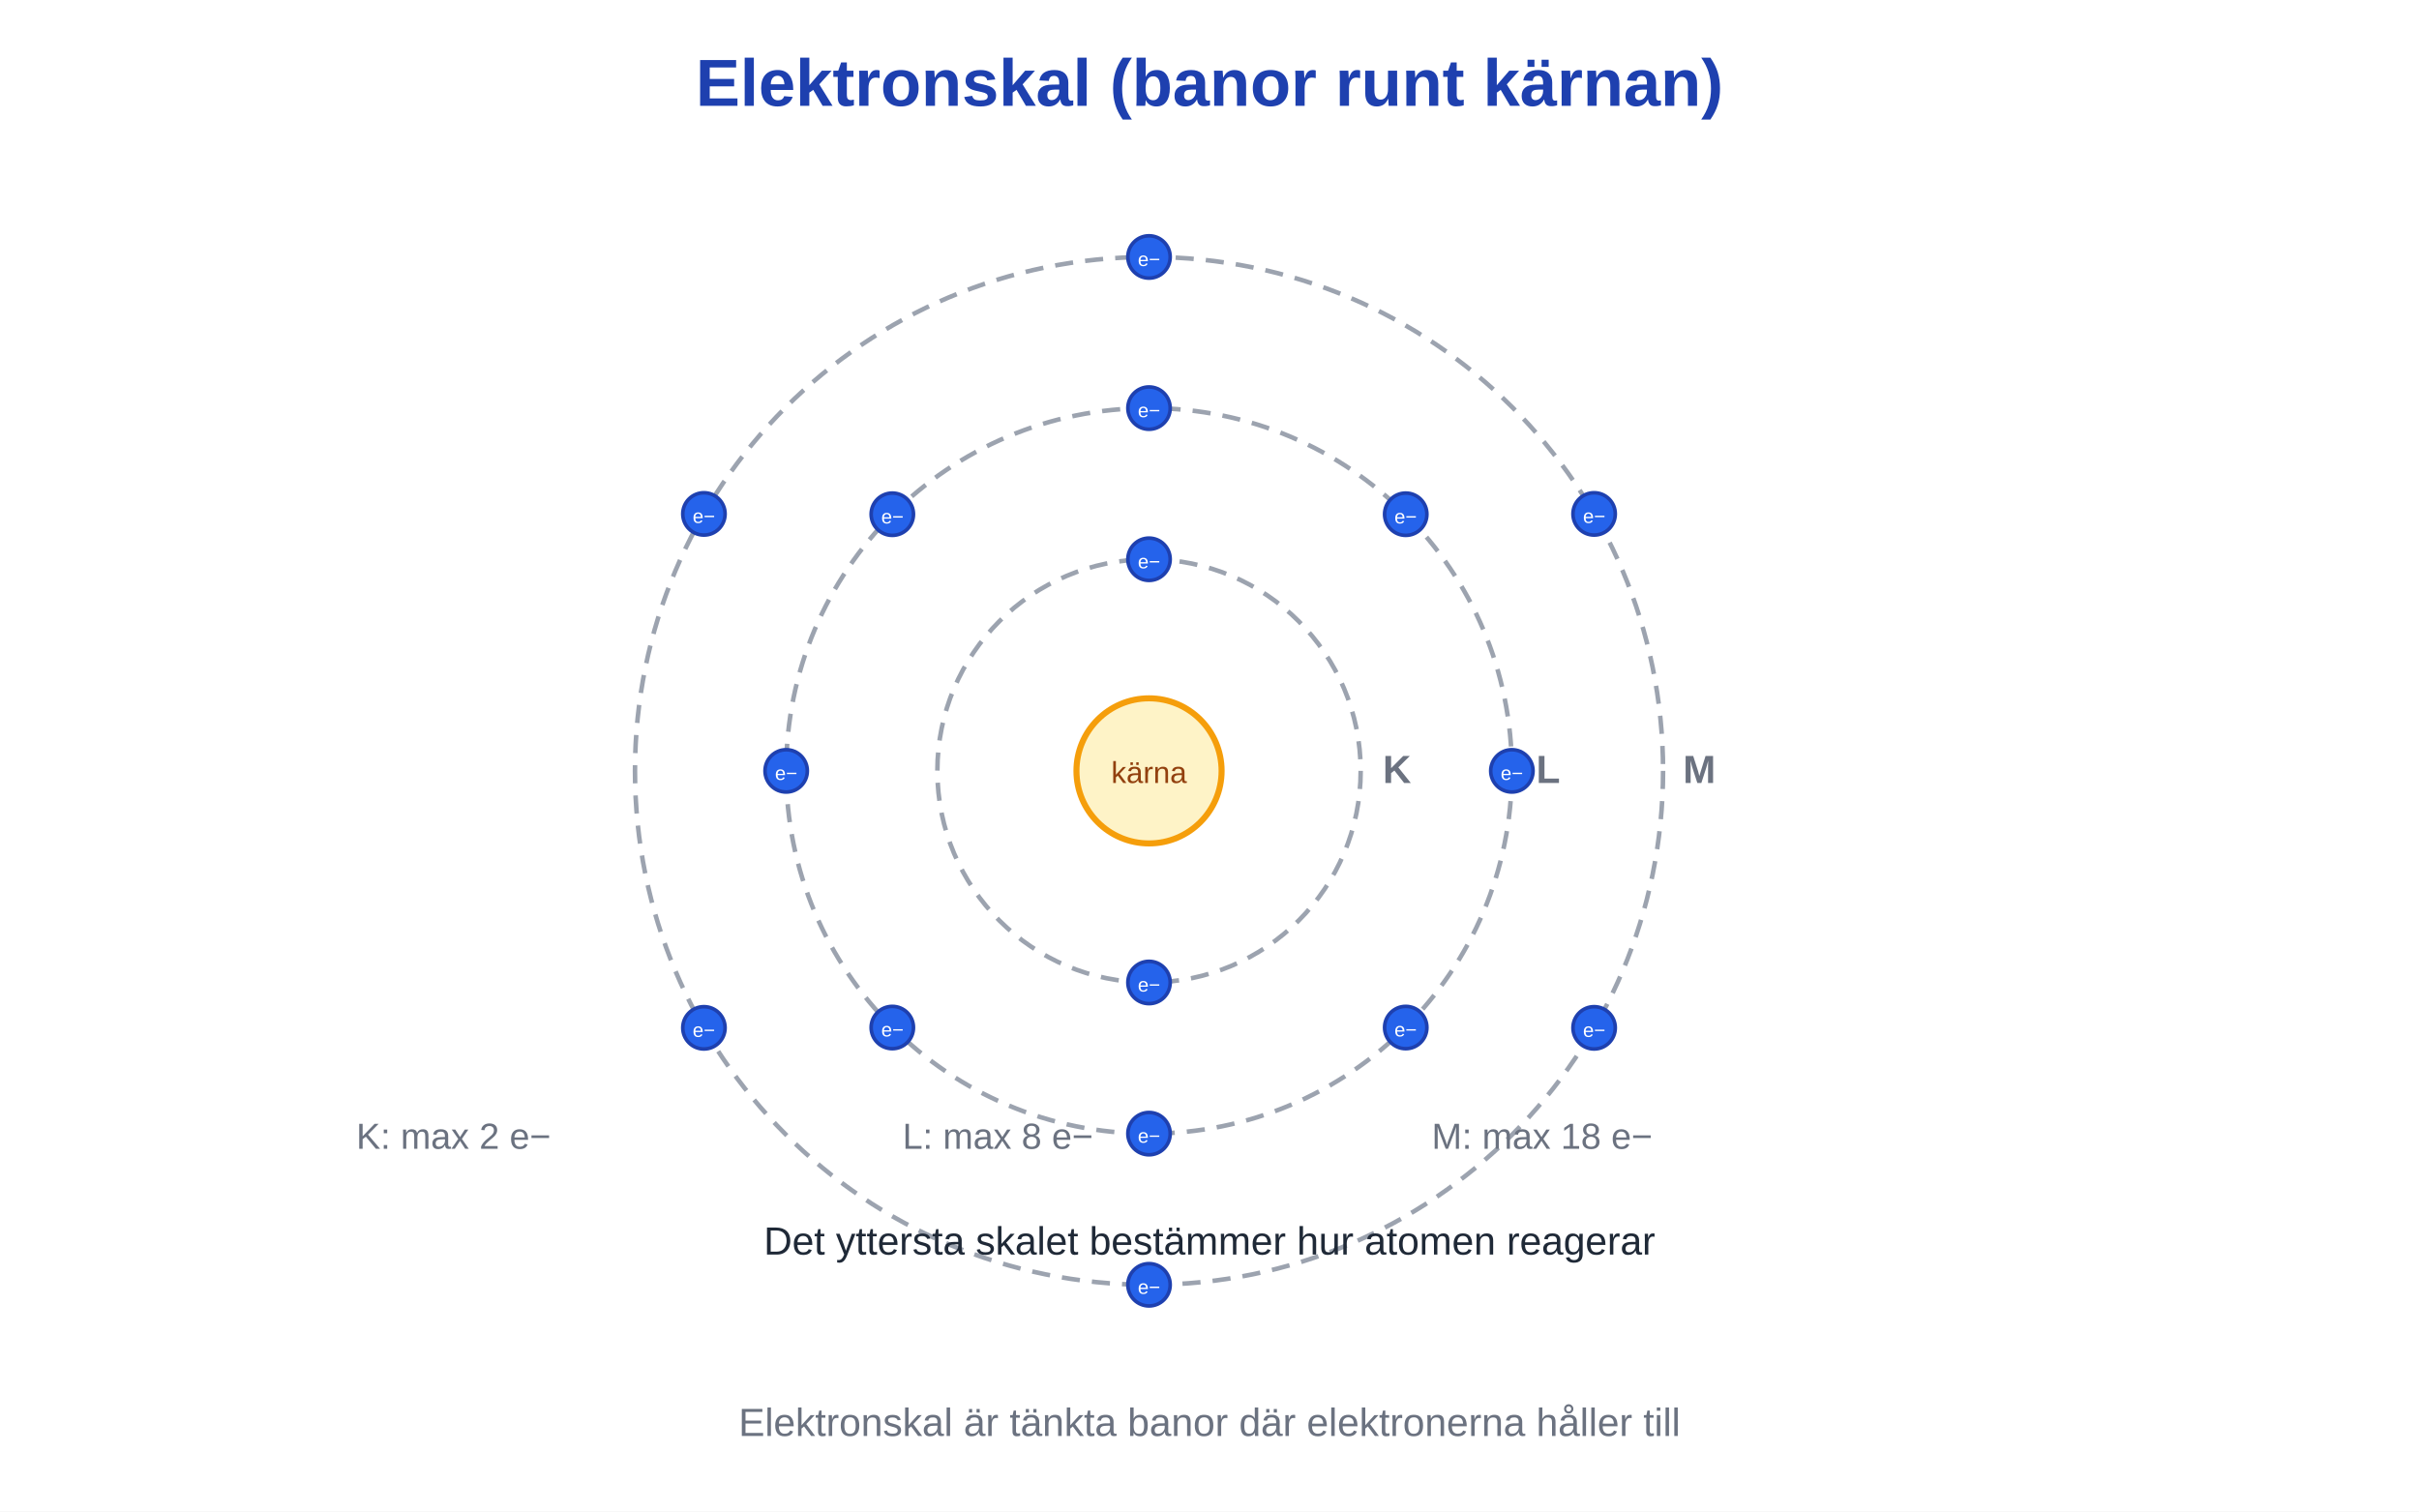
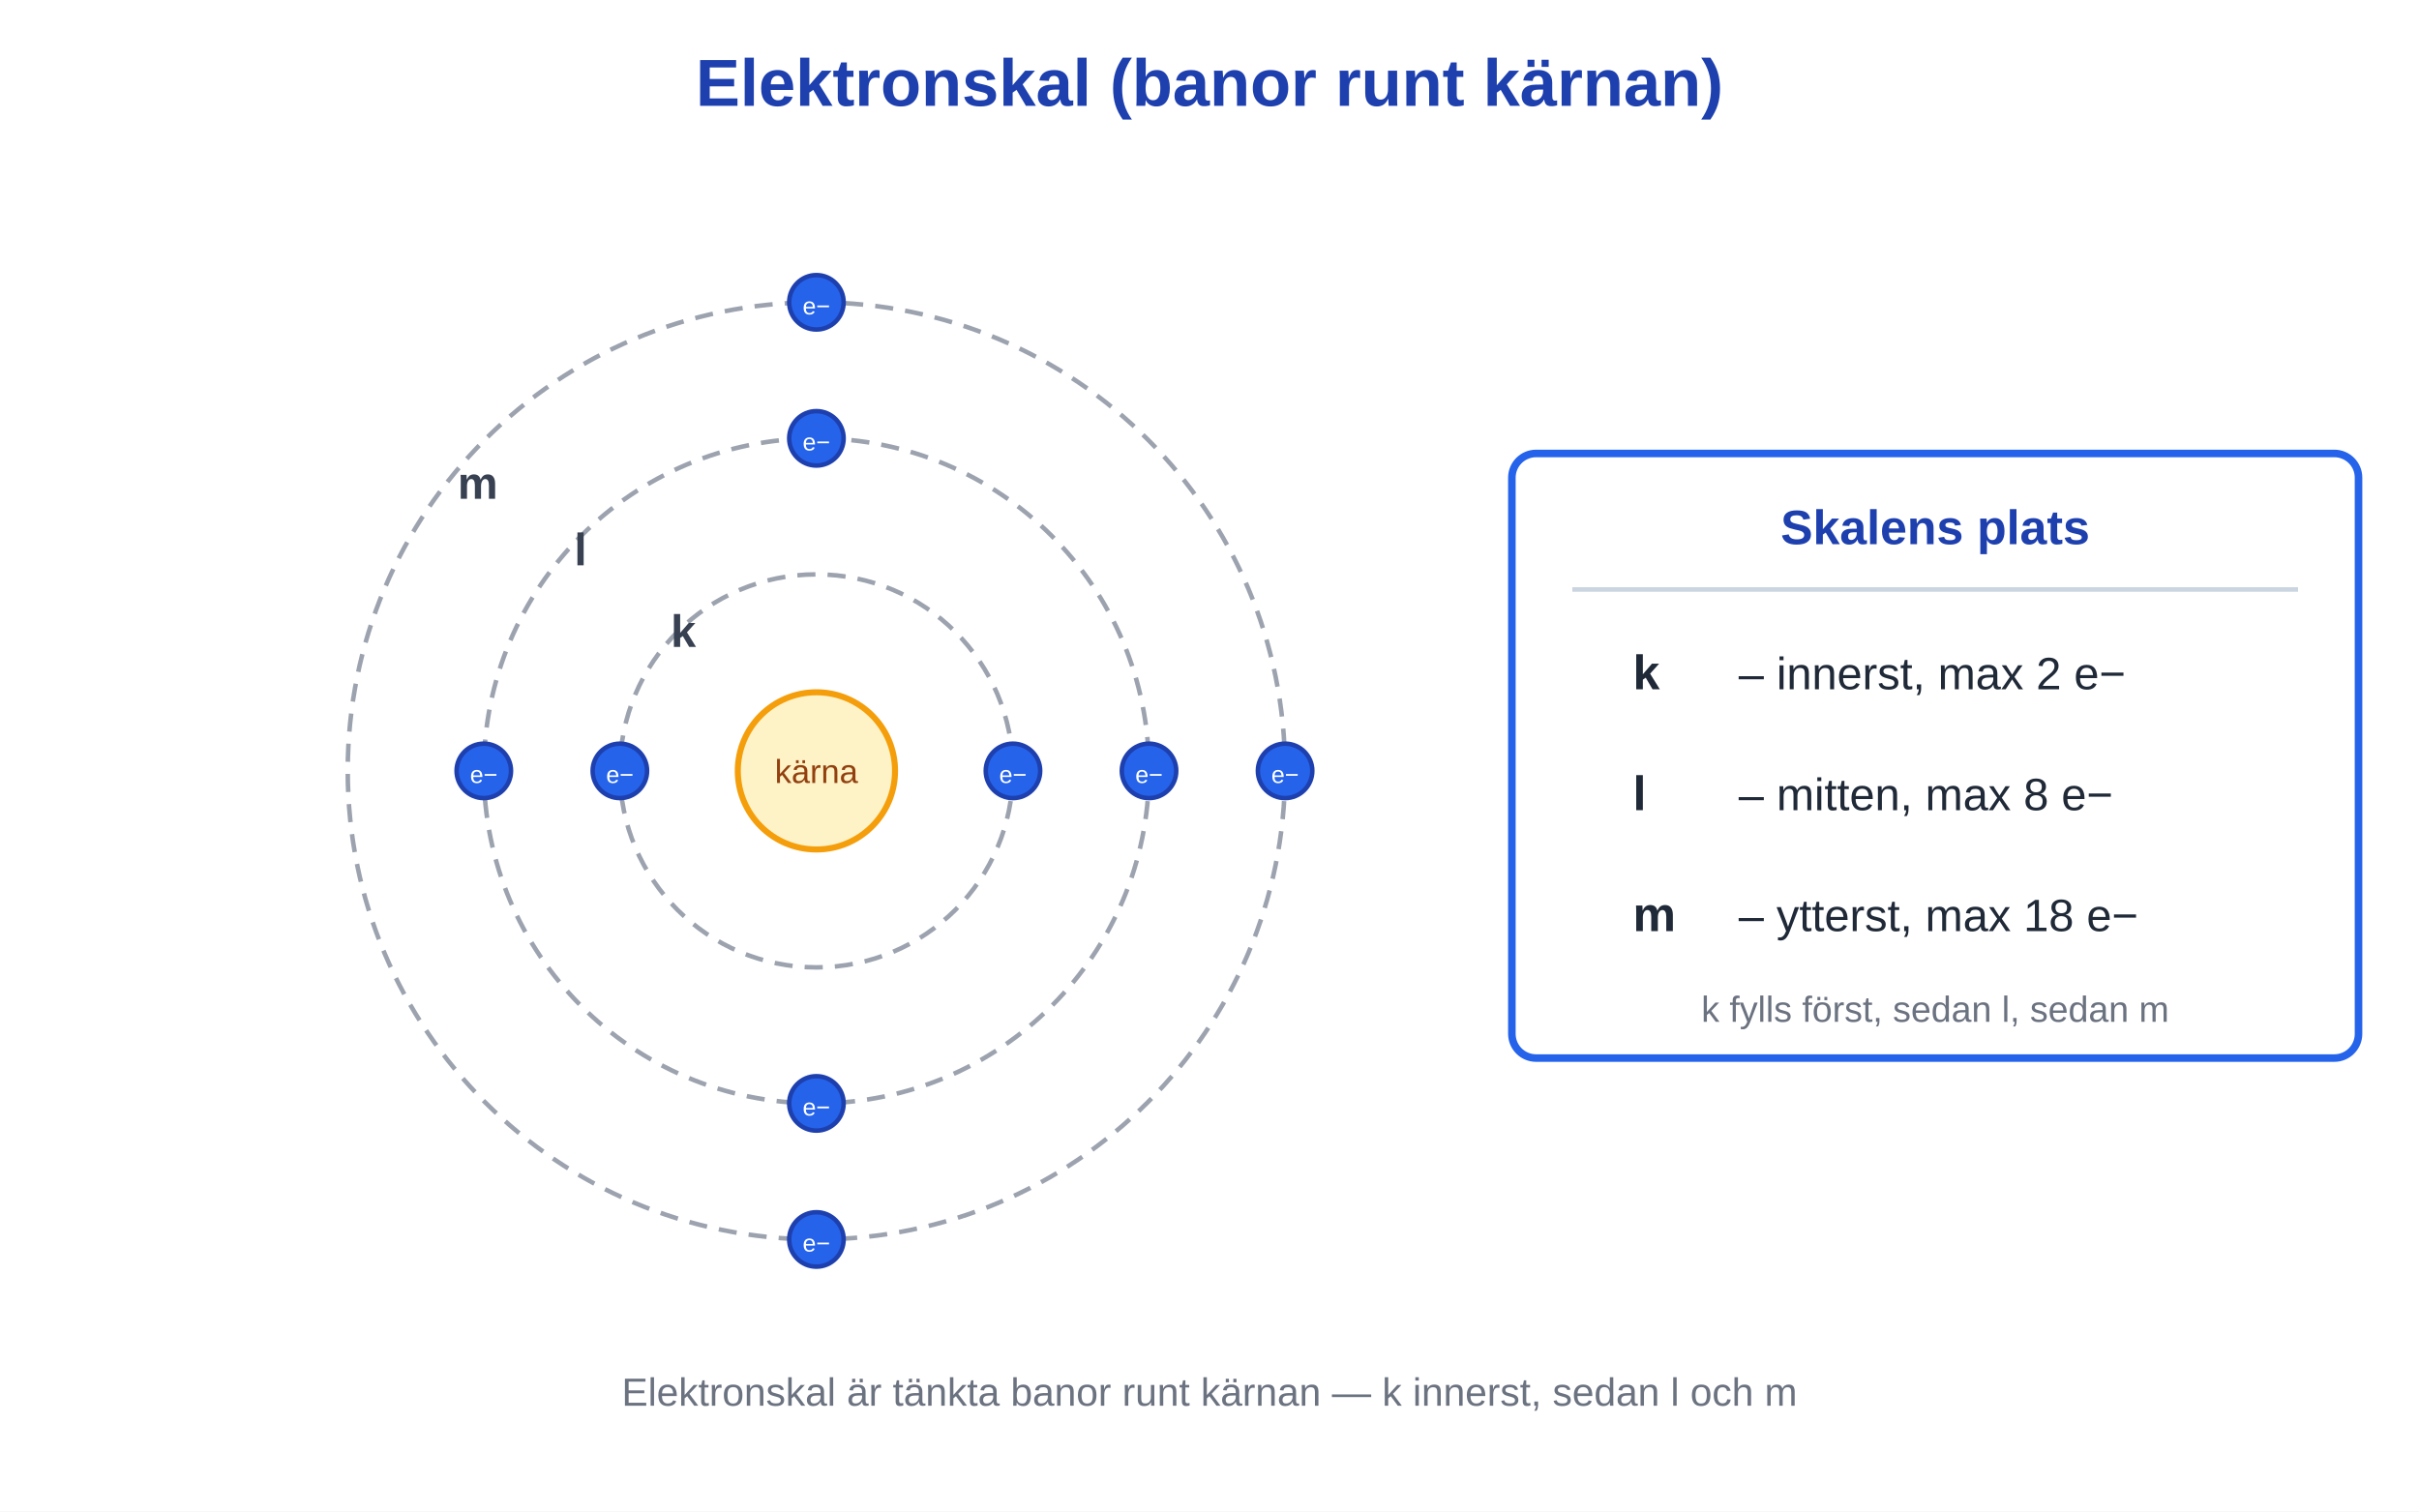
<svg xmlns="http://www.w3.org/2000/svg" viewBox="0 0 800 500" width="800" height="500">
  <rect width="800" height="500" fill="white" />
  <text x="400" y="35" font-family="Arial,sans-serif" font-size="22" fill="#1e40af" text-anchor="middle" font-weight="bold">Elektronskal (banor runt kärnan)</text>
-   <circle cx="380" cy="255" r="24" fill="#fef3c7" stroke="#f59e0b" stroke-width="2" />
-   <text x="380" y="259" font-family="Arial,sans-serif" font-size="10" fill="#92400e" text-anchor="middle">kärna</text>
-   <circle cx="380" cy="255" r="70" fill="none" stroke="#9ca3af" stroke-width="1.5" stroke-dasharray="6,4" />
-   <text x="462" y="259" font-family="Arial,sans-serif" font-size="13" fill="#6b7280" text-anchor="middle" font-weight="bold">K</text>
-   <circle cx="380.0" cy="185.0" r="7" fill="#2563eb" stroke="#1e40af" stroke-width="1.2" />
-   <text x="380.0" y="188.0" font-family="Arial,sans-serif" font-size="6.5" fill="white" text-anchor="middle">e−</text>
-   <circle cx="380.0" cy="325.0" r="7" fill="#2563eb" stroke="#1e40af" stroke-width="1.2" />
-   <text x="380.0" y="328.0" font-family="Arial,sans-serif" font-size="6.5" fill="white" text-anchor="middle">e−</text>
-   <circle cx="380" cy="255" r="120" fill="none" stroke="#9ca3af" stroke-width="1.5" stroke-dasharray="6,4" />
-   <text x="512" y="259" font-family="Arial,sans-serif" font-size="13" fill="#6b7280" text-anchor="middle" font-weight="bold">L</text>
-   <circle cx="380.0" cy="135.0" r="7" fill="#2563eb" stroke="#1e40af" stroke-width="1.2" />
-   <text x="380.0" y="138.0" font-family="Arial,sans-serif" font-size="6.5" fill="white" text-anchor="middle">e−</text>
-   <circle cx="295.1" cy="170.1" r="7" fill="#2563eb" stroke="#1e40af" stroke-width="1.2" />
-   <text x="295.147" y="173.147" font-family="Arial,sans-serif" font-size="6.5" fill="white" text-anchor="middle">e−</text>
-   <circle cx="260.0" cy="255.0" r="7" fill="#2563eb" stroke="#1e40af" stroke-width="1.2" />
-   <text x="260.0" y="258.0" font-family="Arial,sans-serif" font-size="6.5" fill="white" text-anchor="middle">e−</text>
-   <circle cx="295.1" cy="339.9" r="7" fill="#2563eb" stroke="#1e40af" stroke-width="1.2" />
-   <text x="295.147" y="342.853" font-family="Arial,sans-serif" font-size="6.5" fill="white" text-anchor="middle">e−</text>
-   <circle cx="380.0" cy="375.0" r="7" fill="#2563eb" stroke="#1e40af" stroke-width="1.2" />
-   <text x="380.0" y="378.0" font-family="Arial,sans-serif" font-size="6.5" fill="white" text-anchor="middle">e−</text>
-   <circle cx="464.9" cy="339.9" r="7" fill="#2563eb" stroke="#1e40af" stroke-width="1.2" />
-   <text x="464.853" y="342.853" font-family="Arial,sans-serif" font-size="6.5" fill="white" text-anchor="middle">e−</text>
-   <circle cx="500.0" cy="255.0" r="7" fill="#2563eb" stroke="#1e40af" stroke-width="1.2" />
-   <text x="500.0" y="258.0" font-family="Arial,sans-serif" font-size="6.5" fill="white" text-anchor="middle">e−</text>
-   <circle cx="464.9" cy="170.1" r="7" fill="#2563eb" stroke="#1e40af" stroke-width="1.2" />
-   <text x="464.853" y="173.147" font-family="Arial,sans-serif" font-size="6.5" fill="white" text-anchor="middle">e−</text>
-   <circle cx="380" cy="255" r="170" fill="none" stroke="#9ca3af" stroke-width="1.5" stroke-dasharray="6,4" />
-   <text x="562" y="259" font-family="Arial,sans-serif" font-size="13" fill="#6b7280" text-anchor="middle" font-weight="bold">M</text>
-   <circle cx="380.0" cy="85.0" r="7" fill="#2563eb" stroke="#1e40af" stroke-width="1.2" />
-   <text x="380.0" y="88.0" font-family="Arial,sans-serif" font-size="6.5" fill="white" text-anchor="middle">e−</text>
-   <circle cx="232.8" cy="170.0" r="7" fill="#2563eb" stroke="#1e40af" stroke-width="1.2" />
-   <text x="232.776" y="173.0" font-family="Arial,sans-serif" font-size="6.5" fill="white" text-anchor="middle">e−</text>
-   <circle cx="232.8" cy="340.0" r="7" fill="#2563eb" stroke="#1e40af" stroke-width="1.2" />
-   <text x="232.776" y="343.0" font-family="Arial,sans-serif" font-size="6.5" fill="white" text-anchor="middle">e−</text>
-   <circle cx="380.0" cy="425.0" r="7" fill="#2563eb" stroke="#1e40af" stroke-width="1.2" />
-   <text x="380" y="428.0" font-family="Arial,sans-serif" font-size="6.5" fill="white" text-anchor="middle">e−</text>
-   <circle cx="527.2" cy="340.0" r="7" fill="#2563eb" stroke="#1e40af" stroke-width="1.2" />
-   <text x="527.224" y="343" font-family="Arial,sans-serif" font-size="6.5" fill="white" text-anchor="middle">e−</text>
-   <circle cx="527.2" cy="170.0" r="7" fill="#2563eb" stroke="#1e40af" stroke-width="1.2" />
-   <text x="527.224" y="173.0" font-family="Arial,sans-serif" font-size="6.5" fill="white" text-anchor="middle">e−</text>
-   <text x="150" y="380" font-family="Arial,sans-serif" font-size="12" fill="#6b7280" text-anchor="middle">K: max 2 e−</text>
-   <text x="330" y="380" font-family="Arial,sans-serif" font-size="12" fill="#6b7280" text-anchor="middle">L: max 8 e−</text>
-   <text x="510" y="380" font-family="Arial,sans-serif" font-size="12" fill="#6b7280" text-anchor="middle">M: max 18 e−</text>
-   <text x="400" y="415" font-family="Arial,sans-serif" font-size="13" fill="#1f2937" text-anchor="middle">Det yttersta skalet bestämmer hur atomen reagerar</text>
-   <text x="400" y="475" font-family="Arial,sans-serif" font-size="13" fill="#6b7280" text-anchor="middle">Elektronskal är tänkta banor där elektronerna håller till</text>
+   <circle cx="270" cy="255" r="26" fill="#fef3c7" stroke="#f59e0b" stroke-width="2" />
+   <text x="270" y="259" font-family="Arial,sans-serif" font-size="11" fill="#92400e" text-anchor="middle">kärna</text>
+   <circle cx="270" cy="255" r="65" fill="none" stroke="#9ca3af" stroke-width="1.5" stroke-dasharray="6,4" />
+   <text x="226" y="214" font-family="Arial,sans-serif" font-size="15" fill="#374151" text-anchor="middle" font-weight="bold">k</text>
+   <circle cx="335" cy="255" r="9" fill="#2563eb" stroke="#1e40af" stroke-width="1.5" />
+   <text x="335" y="259" font-family="Arial,sans-serif" font-size="8" fill="white" text-anchor="middle">e−</text>
+   <circle cx="205" cy="255" r="9" fill="#2563eb" stroke="#1e40af" stroke-width="1.5" />
+   <text x="205" y="259" font-family="Arial,sans-serif" font-size="8" fill="white" text-anchor="middle">e−</text>
+   <circle cx="270" cy="255" r="110" fill="none" stroke="#9ca3af" stroke-width="1.5" stroke-dasharray="6,4" />
+   <text x="192" y="187" font-family="Arial,sans-serif" font-size="15" fill="#374151" text-anchor="middle" font-weight="bold">l</text>
+   <circle cx="270" cy="145" r="9" fill="#2563eb" stroke="#1e40af" stroke-width="1.5" />
+   <text x="270" y="149" font-family="Arial,sans-serif" font-size="8" fill="white" text-anchor="middle">e−</text>
+   <circle cx="380" cy="255" r="9" fill="#2563eb" stroke="#1e40af" stroke-width="1.5" />
+   <text x="380" y="259" font-family="Arial,sans-serif" font-size="8" fill="white" text-anchor="middle">e−</text>
+   <circle cx="270" cy="365" r="9" fill="#2563eb" stroke="#1e40af" stroke-width="1.5" />
+   <text x="270" y="369" font-family="Arial,sans-serif" font-size="8" fill="white" text-anchor="middle">e−</text>
+   <circle cx="160" cy="255" r="9" fill="#2563eb" stroke="#1e40af" stroke-width="1.5" />
+   <text x="160" y="259" font-family="Arial,sans-serif" font-size="8" fill="white" text-anchor="middle">e−</text>
+   <circle cx="270" cy="255" r="155" fill="none" stroke="#9ca3af" stroke-width="1.5" stroke-dasharray="6,4" />
+   <text x="158" y="165" font-family="Arial,sans-serif" font-size="15" fill="#374151" text-anchor="middle" font-weight="bold">m</text>
+   <circle cx="270" cy="100" r="9" fill="#2563eb" stroke="#1e40af" stroke-width="1.5" />
+   <text x="270" y="104" font-family="Arial,sans-serif" font-size="8" fill="white" text-anchor="middle">e−</text>
+   <circle cx="425" cy="255" r="9" fill="#2563eb" stroke="#1e40af" stroke-width="1.5" />
+   <text x="425" y="259" font-family="Arial,sans-serif" font-size="8" fill="white" text-anchor="middle">e−</text>
+   <circle cx="270" cy="410" r="9" fill="#2563eb" stroke="#1e40af" stroke-width="1.5" />
+   <text x="270" y="414" font-family="Arial,sans-serif" font-size="8" fill="white" text-anchor="middle">e−</text>
+   <rect x="500" y="150" width="280" height="200" rx="8" fill="white" stroke="#2563eb" stroke-width="2.5" />
+   <text x="640" y="180" font-family="Arial,sans-serif" font-size="16" fill="#1e40af" text-anchor="middle" font-weight="bold">Skalens plats</text>
+   <line x1="520" y1="195" x2="760" y2="195" stroke="#cbd5e1" stroke-width="1.5" />
+   <text x="540" y="228" font-family="Arial,sans-serif" font-size="16" fill="#1f2937" text-anchor="start" font-weight="bold">k</text>
+   <text x="575" y="228" font-family="Arial,sans-serif" font-size="15" fill="#1f2937" text-anchor="start">– innerst, max 2 e−</text>
+   <text x="540" y="268" font-family="Arial,sans-serif" font-size="16" fill="#1f2937" text-anchor="start" font-weight="bold">l</text>
+   <text x="575" y="268" font-family="Arial,sans-serif" font-size="15" fill="#1f2937" text-anchor="start">– mitten, max 8 e−</text>
+   <text x="540" y="308" font-family="Arial,sans-serif" font-size="16" fill="#1f2937" text-anchor="start" font-weight="bold">m</text>
+   <text x="575" y="308" font-family="Arial,sans-serif" font-size="15" fill="#1f2937" text-anchor="start">– ytterst, max 18 e−</text>
+   <text x="640" y="338" font-family="Arial,sans-serif" font-size="12" fill="#6b7280" text-anchor="middle">k fylls först, sedan l, sedan m</text>
+   <text x="400" y="465" font-family="Arial,sans-serif" font-size="13" fill="#6b7280" text-anchor="middle">Elektronskal är tänkta banor runt kärnan — k innerst, sedan l och m</text>
</svg>
